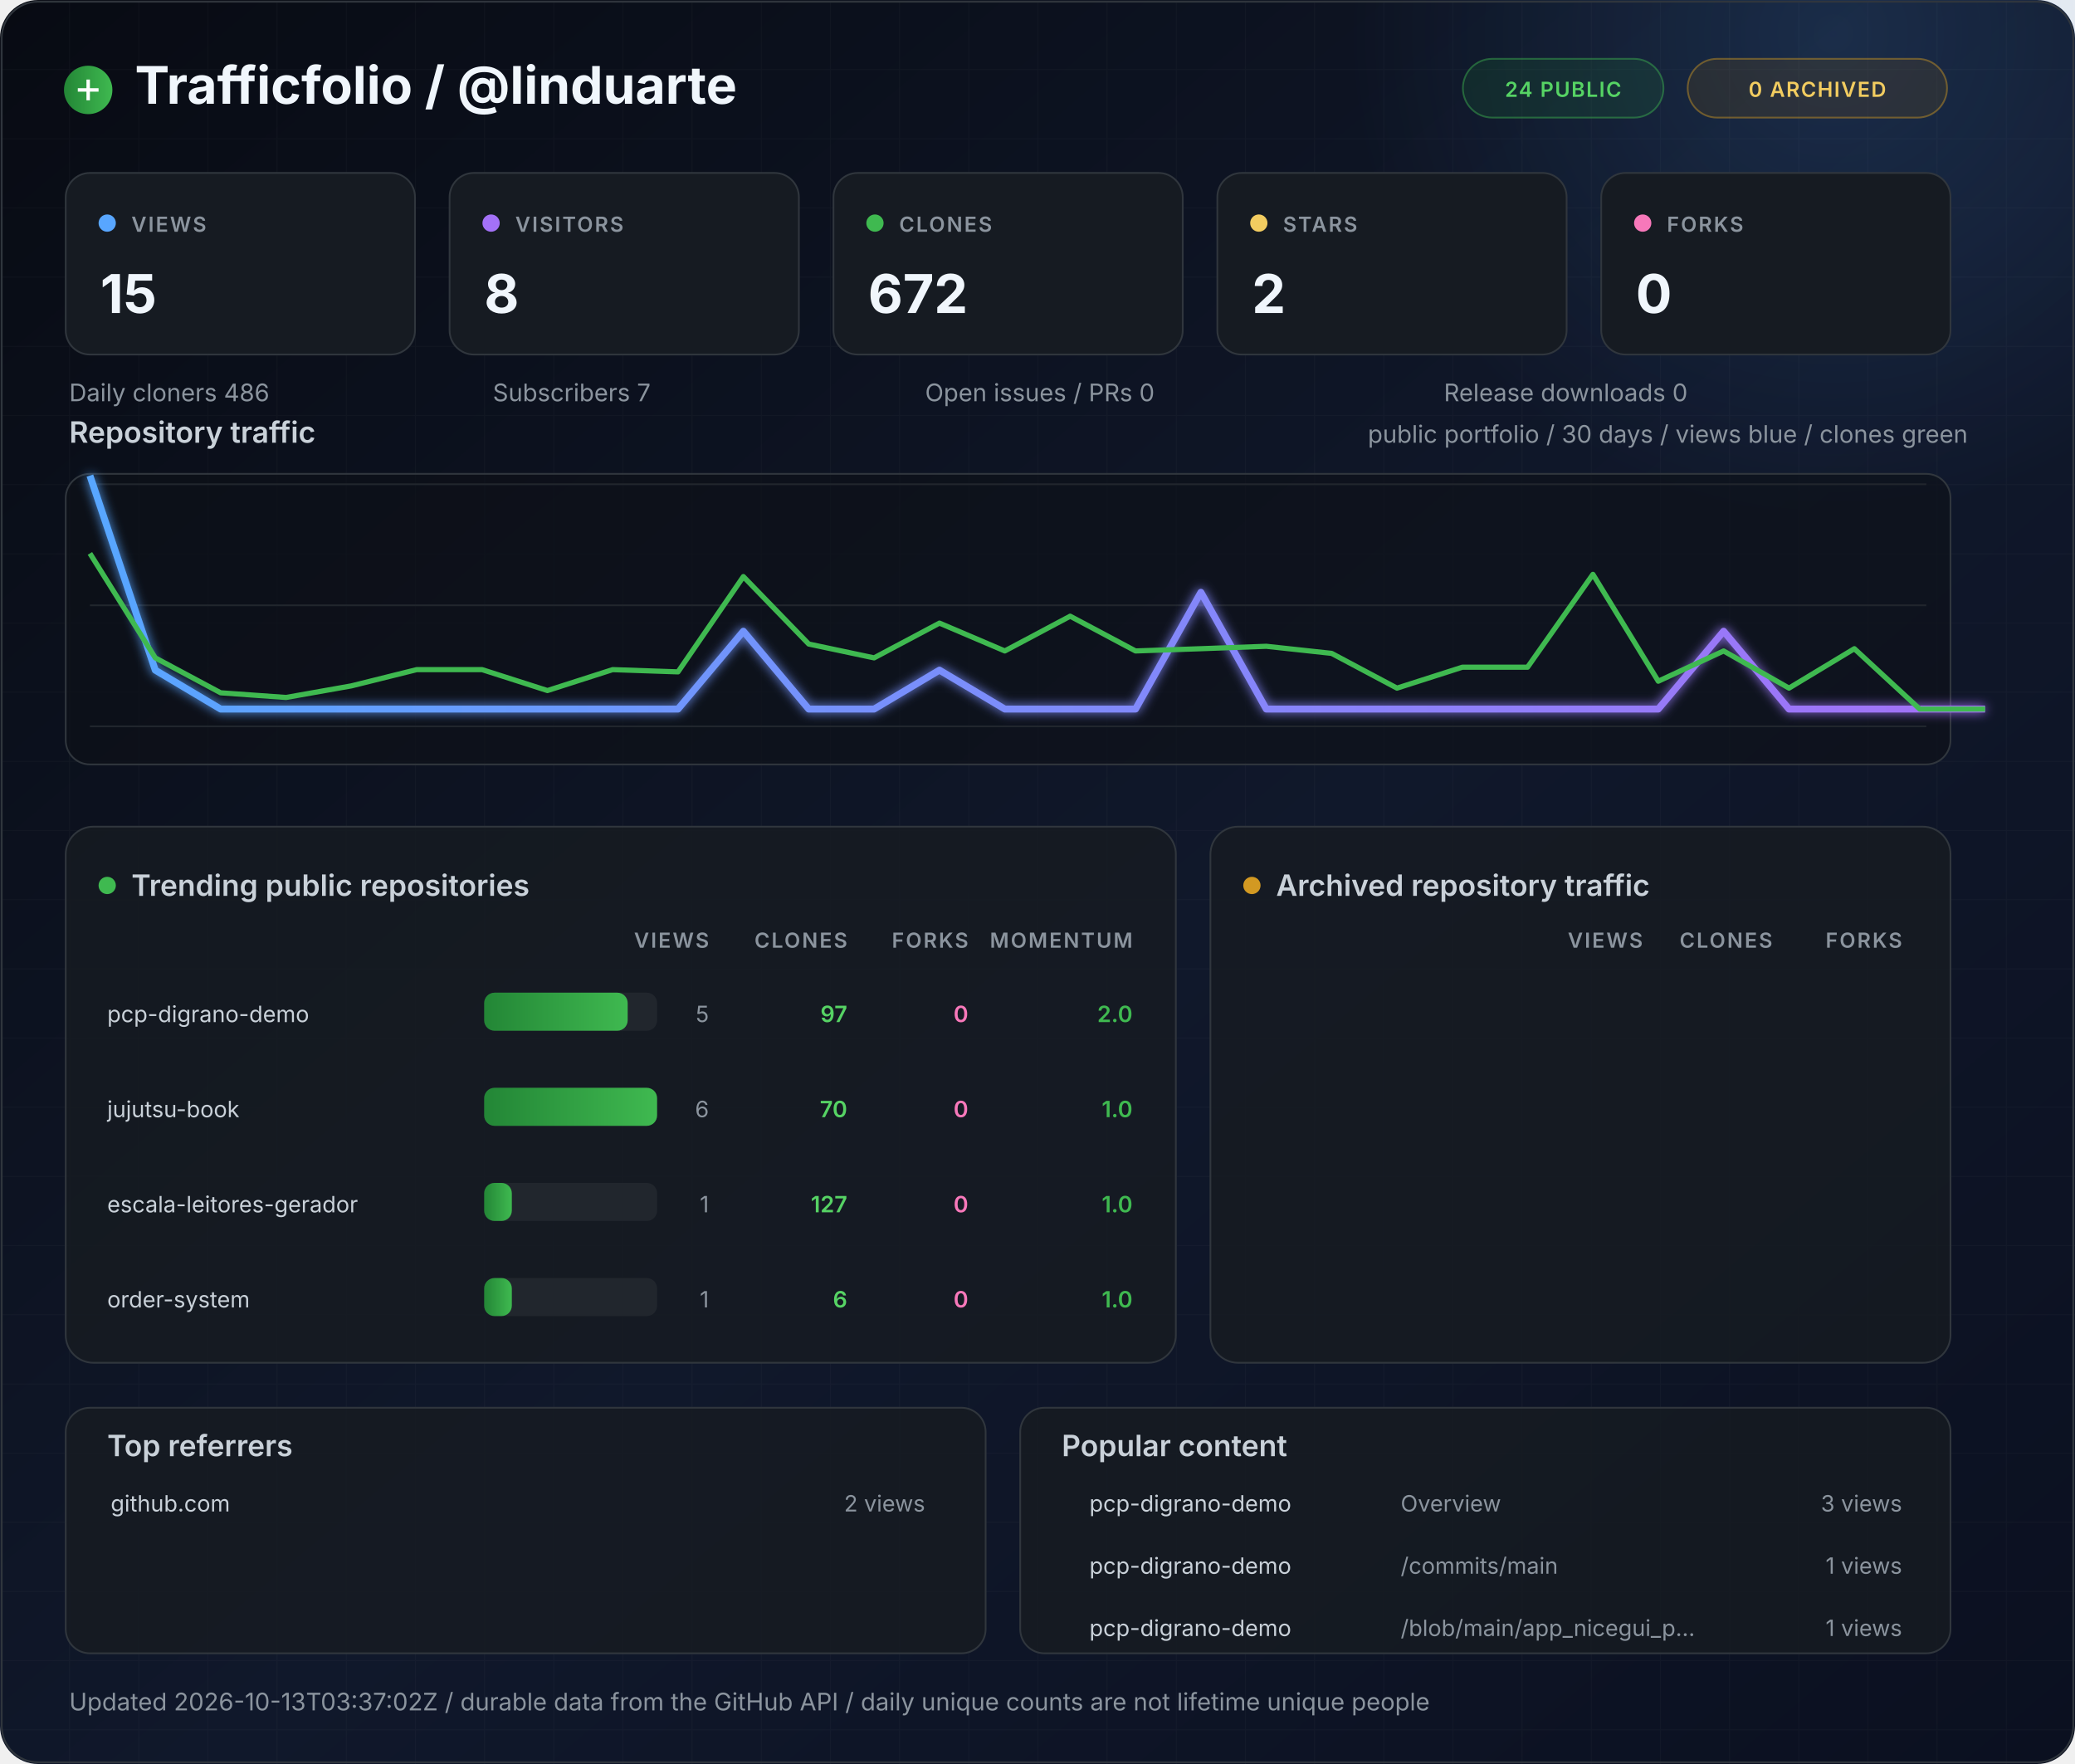
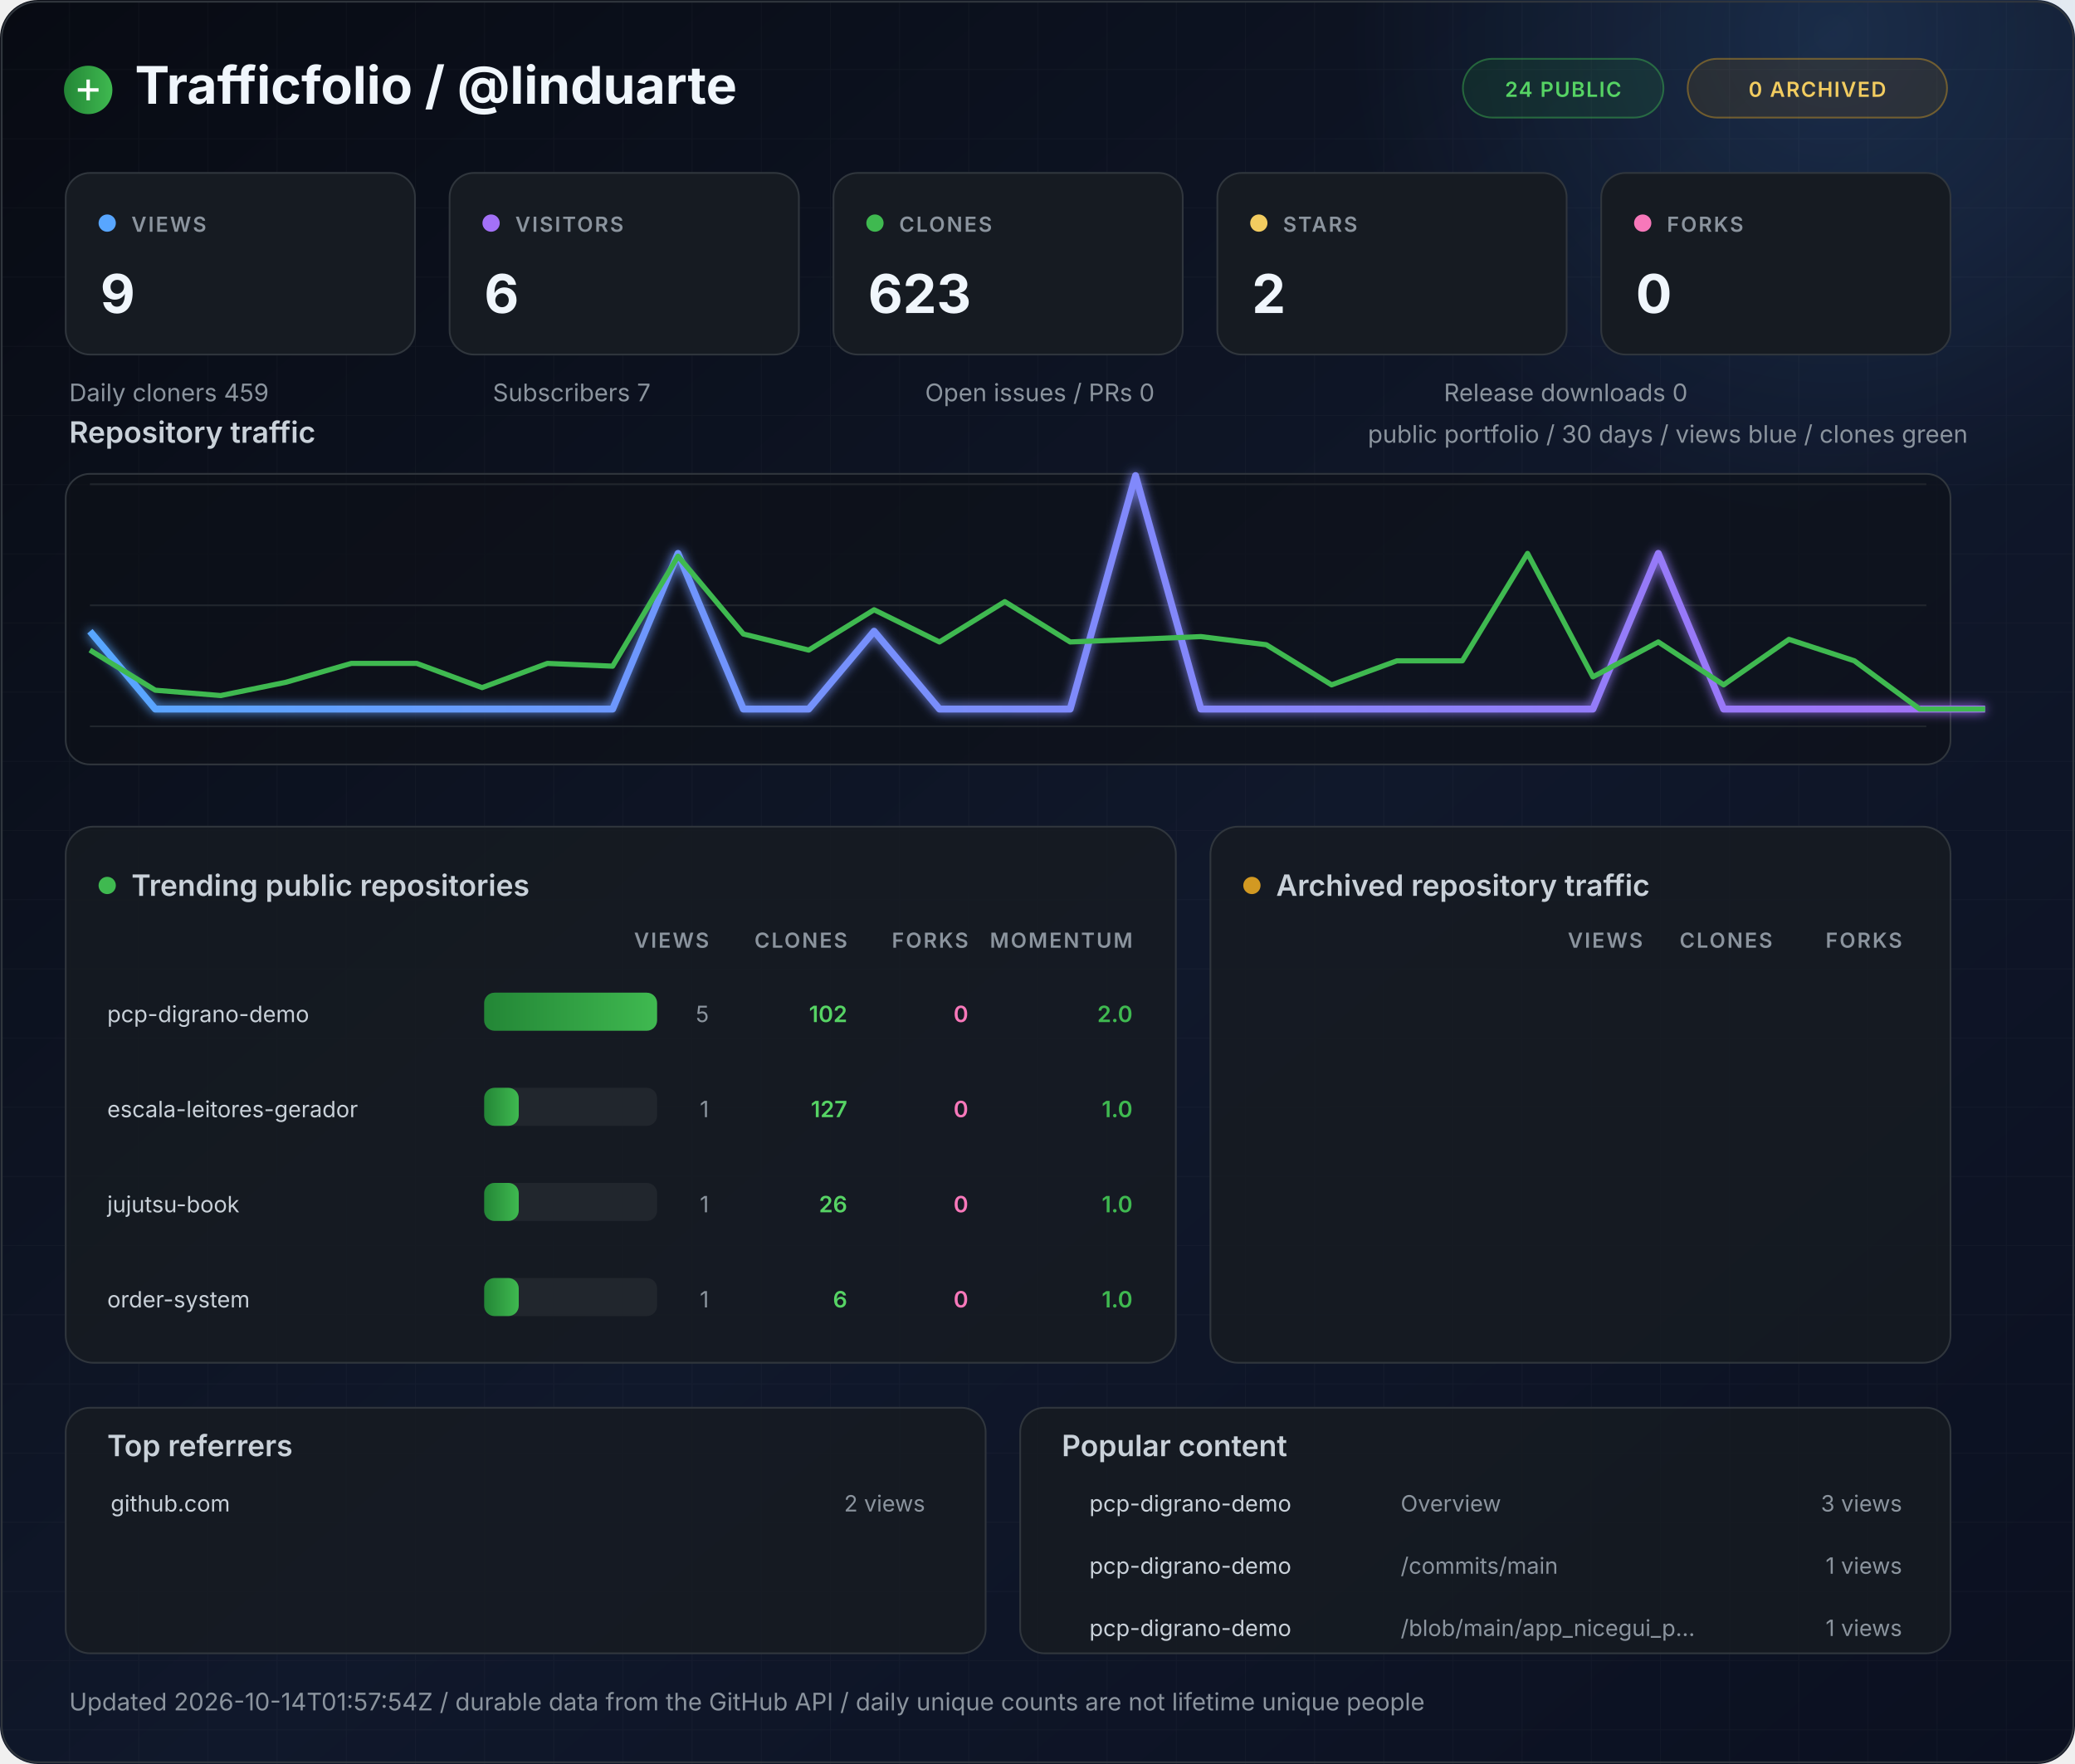
<svg xmlns="http://www.w3.org/2000/svg" width="1200" height="1020" viewBox="0 0 1200 1020" role="img" aria-label="Trafficfolio GitHub analytics dashboard for linduarte">
  <defs>
    <linearGradient id="bg" x1="0" y1="0" x2="1" y2="1">
      <stop stop-color="#080b13" />
      <stop offset=".55" stop-color="#10182b" />
      <stop offset="1" stop-color="#0b1020" />
    </linearGradient>
    <linearGradient id="line" x1="0" y1="0" x2="1" y2="0">
      <stop stop-color="#58a6ff" />
      <stop offset="1" stop-color="#a371f7" />
    </linearGradient>
    <linearGradient id="bar" x1="0" y1="0" x2="1" y2="0">
      <stop stop-color="#238636" />
      <stop offset="1" stop-color="#3fb950" />
    </linearGradient>
    <linearGradient id="archiveBar" x1="0" y1="0" x2="1" y2="0">
      <stop stop-color="#9e6a03" />
      <stop offset="1" stop-color="#f2cc60" />
    </linearGradient>
    <radialGradient id="ambient">
      <stop stop-color="#58a6ff" stop-opacity=".16" />
      <stop offset="1" stop-color="#58a6ff" stop-opacity="0" />
    </radialGradient>
    <pattern id="grid" width="40" height="40" patternUnits="userSpaceOnUse">
      <path d="M40 0H0V40" fill="none" stroke="#ffffff" stroke-opacity=".025" />
    </pattern>
    <filter id="glow">
      <feGaussianBlur stdDeviation="3" result="b" />
      <feMerge>
        <feMergeNode in="b" />
        <feMergeNode in="SourceGraphic" />
      </feMerge>
    </filter>
    <style>
    .title{font:750 30px -apple-system,BlinkMacSystemFont,"Segoe UI",sans-serif;fill:#f0f6fc}
    .subtitle{font:14px -apple-system,BlinkMacSystemFont,"Segoe UI",sans-serif;fill:#8b949e}
    .label{font:600 12px -apple-system,BlinkMacSystemFont,"Segoe UI",sans-serif;fill:#8b949e;letter-spacing:1px}
    .metric{font:700 31px -apple-system,BlinkMacSystemFont,"Segoe UI",sans-serif;fill:#f0f6fc}
    .section{font:600 17px -apple-system,BlinkMacSystemFont,"Segoe UI",sans-serif;fill:#c9d1d9}
    .repo,.value,.trend,.archive,.clone,.fork{font:13px -apple-system,BlinkMacSystemFont,"Segoe UI",sans-serif;fill:#c9d1d9}
    .value{fill:#8b949e} .trend{fill:#3fb950;font-weight:600} .archive{fill:#d29922}
    .clone{fill:#56d364;font-weight:600} .fork{fill:#f778ba;font-weight:600}
    .pill{font:600 12px -apple-system,BlinkMacSystemFont,"Segoe UI",sans-serif;letter-spacing:.7px}
  </style>
  </defs>
  <rect width="1200" height="1020" rx="22" fill="url(#bg)" />
  <rect width="1200" height="1020" rx="22" fill="url(#grid)" />
  <circle cx="1060" cy="20" r="280" fill="url(#ambient)" />
  <rect x="1" y="1" width="1198" height="1018" rx="21" fill="none" stroke="#30363d" />
  <circle cx="51" cy="52" r="14" fill="url(#bar)" />
  <path d="M45 52h12M51 46v12" stroke="#fff" stroke-width="2" />
  <text x="78" y="60" class="title">Trafficfolio / @linduarte</text>
  <rect x="846" y="34" width="116" height="34" rx="17" fill="#238636" fill-opacity=".16" stroke="#3fb950" stroke-opacity=".45" />
  <text x="904" y="56" text-anchor="middle" class="pill" fill="#56d364">24 PUBLIC</text>
  <rect x="976" y="34" width="150" height="34" rx="17" fill="#9e6a03" fill-opacity=".14" stroke="#d29922" stroke-opacity=".45" />
  <text x="1051" y="56" text-anchor="middle" class="pill" fill="#f2cc60">0 ARCHIVED</text>
  <rect x="38" y="100" width="202" height="105" rx="14" fill="#161b22" stroke="#30363d" />
  <circle cx="62" cy="129" r="5" fill="#58a6ff" />
  <text x="76" y="134" class="label">VIEWS</text>
-   <text x="58" y="181" class="metric">15</text>
+   <text x="58" y="181" class="metric">9</text>
  <rect x="260" y="100" width="202" height="105" rx="14" fill="#161b22" stroke="#30363d" />
  <circle cx="284" cy="129" r="5" fill="#a371f7" />
  <text x="298" y="134" class="label">VISITORS</text>
-   <text x="280" y="181" class="metric">8</text>
+   <text x="280" y="181" class="metric">6</text>
  <rect x="482" y="100" width="202" height="105" rx="14" fill="#161b22" stroke="#30363d" />
  <circle cx="506" cy="129" r="5" fill="#3fb950" />
  <text x="520" y="134" class="label">CLONES</text>
-   <text x="502" y="181" class="metric">672</text>
+   <text x="502" y="181" class="metric">623</text>
  <rect x="704" y="100" width="202" height="105" rx="14" fill="#161b22" stroke="#30363d" />
  <circle cx="728" cy="129" r="5" fill="#f2cc60" />
  <text x="742" y="134" class="label">STARS</text>
  <text x="724" y="181" class="metric">2</text>
  <rect x="926" y="100" width="202" height="105" rx="14" fill="#161b22" stroke="#30363d" />
  <circle cx="950" cy="129" r="5" fill="#f778ba" />
  <text x="964" y="134" class="label">FORKS</text>
  <text x="946" y="181" class="metric">0</text>
-   <text x="40" y="232" class="subtitle">Daily cloners 486</text>
+   <text x="40" y="232" class="subtitle">Daily cloners 459</text>
  <text x="285" y="232" class="subtitle">Subscribers 7</text>
  <text x="535" y="232" class="subtitle">Open issues / PRs 0</text>
  <text x="835" y="232" class="subtitle">Release downloads 0</text>
  <text x="40" y="256" class="section">Repository traffic</text>
  <text x="1138" y="256" text-anchor="end" class="subtitle">public portfolio / 30 days / views blue / clones green</text>
  <rect x="38" y="274" width="1090" height="168" rx="14" fill="#0d1117" fill-opacity=".62" stroke="#30363d" />
  <line x1="52" y1="420" x2="1114" y2="420" stroke="#21262d" />
  <line x1="52" y1="350" x2="1114" y2="350" stroke="#21262d" />
  <line x1="52" y1="280" x2="1114" y2="280" stroke="#21262d" />
-   <polyline points="52.0,275.0 89.8,387.5 127.6,410.0 165.4,410.0 203.2,410.0 241.0,410.0 278.8,410.0 316.6,410.0 354.3,410.0 392.1,410.0 429.9,365.0 467.7,410.0 505.5,410.0 543.3,387.5 581.1,410.0 618.9,410.0 656.7,410.0 694.5,342.5 732.3,410.0 770.1,410.0 807.9,410.0 845.7,410.0 883.4,410.0 921.2,410.0 959.0,410.0 996.8,365.0 1034.6,410.0 1072.4,410.0 1110.2,410.0 1148.0,410.0" fill="none" stroke="url(#line)" stroke-width="4" stroke-linejoin="round" filter="url(#glow)" />
-   <polyline points="52.0,320.0 89.8,380.4 127.6,400.6 165.4,403.3 203.2,396.6 241.0,387.2 278.8,387.2 316.6,399.3 354.3,387.2 392.1,388.5 429.9,333.4 467.7,372.4 505.5,380.4 543.3,360.3 581.1,376.4 618.9,356.3 656.7,376.4 694.5,375.1 732.3,373.7 770.1,377.8 807.9,397.9 845.7,385.8 883.4,385.8 921.2,332.1 959.0,393.9 996.8,376.4 1034.6,397.9 1072.4,375.1 1110.2,410.0 1148.0,410.0" fill="none" stroke="#3fb950" stroke-width="3" stroke-linejoin="round" />
+   <polyline points="52.0,365.0 89.8,410.0 127.6,410.0 165.4,410.0 203.2,410.0 241.0,410.0 278.8,410.0 316.6,410.0 354.3,410.0 392.1,320.0 429.9,410.0 467.7,410.0 505.5,365.0 543.3,410.0 581.1,410.0 618.9,410.0 656.7,275.0 694.5,410.0 732.3,410.0 770.1,410.0 807.9,410.0 845.7,410.0 883.4,410.0 921.2,410.0 959.0,320.0 996.8,410.0 1034.6,410.0 1072.4,410.0 1110.2,410.0 1148.0,410.0" fill="none" stroke="url(#line)" stroke-width="4" stroke-linejoin="round" filter="url(#glow)" />
+   <polyline points="52.0,375.9 89.8,399.1 127.6,402.2 165.4,394.5 203.2,383.6 241.0,383.6 278.8,397.6 316.6,383.6 354.3,385.2 392.1,321.6 429.9,366.6 467.7,375.9 505.5,352.6 543.3,371.2 581.1,347.9 618.9,371.2 656.7,369.7 694.5,368.1 732.3,372.8 770.1,396.0 807.9,382.1 845.7,382.1 883.4,320.0 921.2,391.4 959.0,371.2 996.8,396.0 1034.6,369.7 1072.4,382.1 1110.2,410.0 1148.0,410.0" fill="none" stroke="#3fb950" stroke-width="3" stroke-linejoin="round" />
  <rect x="38" y="478" width="642" height="310" rx="16" fill="#161b22" fill-opacity=".82" stroke="#30363d" />
  <circle cx="62" cy="512" r="5" fill="#3fb950" />
  <text x="76" y="518" class="section">Trending public repositories</text>
  <text x="410" y="548" text-anchor="end" class="label">VIEWS</text>
  <text x="490" y="548" text-anchor="end" class="label">CLONES</text>
  <text x="560" y="548" text-anchor="end" class="label">FORKS</text>
  <text x="655" y="548" text-anchor="end" class="label">MOMENTUM</text>
  <text x="62" y="591" class="repo">pcp-digrano-demo</text>
  <rect x="280" y="574" width="100" height="22" rx="6" fill="#21262d" />
-   <rect x="280" y="574" width="83" height="22" rx="6" fill="url(#bar)" />
+   <rect x="280" y="574" width="100" height="22" rx="6" fill="url(#bar)" />
  <text x="410" y="591" text-anchor="end" class="value">5</text>
-   <text x="490" y="591" text-anchor="end" class="clone">97</text>
+   <text x="490" y="591" text-anchor="end" class="clone">102</text>
  <text x="560" y="591" text-anchor="end" class="fork">0</text>
  <text x="655" y="591" text-anchor="end" class="trend">2.0</text>
-   <text x="62" y="646" class="repo">jujutsu-book</text>
+   <text x="62" y="646" class="repo">escala-leitores-gerador</text>
  <rect x="280" y="629" width="100" height="22" rx="6" fill="#21262d" />
-   <rect x="280" y="629" width="100" height="22" rx="6" fill="url(#bar)" />
-   <text x="410" y="646" text-anchor="end" class="value">6</text>
-   <text x="490" y="646" text-anchor="end" class="clone">70</text>
+   <rect x="280" y="629" width="20" height="22" rx="6" fill="url(#bar)" />
+   <text x="410" y="646" text-anchor="end" class="value">1</text>
+   <text x="490" y="646" text-anchor="end" class="clone">127</text>
  <text x="560" y="646" text-anchor="end" class="fork">0</text>
  <text x="655" y="646" text-anchor="end" class="trend">1.0</text>
-   <text x="62" y="701" class="repo">escala-leitores-gerador</text>
+   <text x="62" y="701" class="repo">jujutsu-book</text>
  <rect x="280" y="684" width="100" height="22" rx="6" fill="#21262d" />
-   <rect x="280" y="684" width="16" height="22" rx="6" fill="url(#bar)" />
+   <rect x="280" y="684" width="20" height="22" rx="6" fill="url(#bar)" />
  <text x="410" y="701" text-anchor="end" class="value">1</text>
-   <text x="490" y="701" text-anchor="end" class="clone">127</text>
+   <text x="490" y="701" text-anchor="end" class="clone">26</text>
  <text x="560" y="701" text-anchor="end" class="fork">0</text>
  <text x="655" y="701" text-anchor="end" class="trend">1.0</text>
  <text x="62" y="756" class="repo">order-system</text>
  <rect x="280" y="739" width="100" height="22" rx="6" fill="#21262d" />
-   <rect x="280" y="739" width="16" height="22" rx="6" fill="url(#bar)" />
+   <rect x="280" y="739" width="20" height="22" rx="6" fill="url(#bar)" />
  <text x="410" y="756" text-anchor="end" class="value">1</text>
  <text x="490" y="756" text-anchor="end" class="clone">6</text>
  <text x="560" y="756" text-anchor="end" class="fork">0</text>
  <text x="655" y="756" text-anchor="end" class="trend">1.0</text>
  <rect x="700" y="478" width="428" height="310" rx="16" fill="#161b22" fill-opacity=".82" stroke="#30363d" />
  <circle cx="724" cy="512" r="5" fill="#d29922" />
  <text x="738" y="518" class="section">Archived repository traffic</text>
  <text x="950" y="548" text-anchor="end" class="label">VIEWS</text>
  <text x="1025" y="548" text-anchor="end" class="label">CLONES</text>
  <text x="1100" y="548" text-anchor="end" class="label">FORKS</text>
  <rect x="38" y="814" width="532" height="142" rx="14" fill="#161b22" fill-opacity=".82" stroke="#30363d" />
  <text x="62" y="842" class="section">Top referrers</text>
  <text x="64" y="874" class="repo">github.com</text>
  <text x="535" y="874" text-anchor="end" class="value">2 views</text>
  <rect x="590" y="814" width="538" height="142" rx="14" fill="#161b22" fill-opacity=".82" stroke="#30363d" />
  <text x="614" y="842" class="section">Popular content</text>
  <text x="630" y="874" class="repo">pcp-digrano-demo</text>
  <text x="810" y="874" class="value">Overview</text>
  <text x="1100" y="874" text-anchor="end" class="value">3 views</text>
  <text x="630" y="910" class="repo">pcp-digrano-demo</text>
  <text x="810" y="910" class="value">/commits/main</text>
  <text x="1100" y="910" text-anchor="end" class="value">1 views</text>
  <text x="630" y="946" class="repo">pcp-digrano-demo</text>
  <text x="810" y="946" class="value">/blob/main/app_nicegui_p...</text>
  <text x="1100" y="946" text-anchor="end" class="value">1 views</text>
-   <text x="40" y="989" class="subtitle">Updated 2026-10-13T03:37:02Z / durable data from the GitHub API / daily unique counts are not lifetime unique people</text>
+   <text x="40" y="989" class="subtitle">Updated 2026-10-14T01:57:54Z / durable data from the GitHub API / daily unique counts are not lifetime unique people</text>
</svg>
